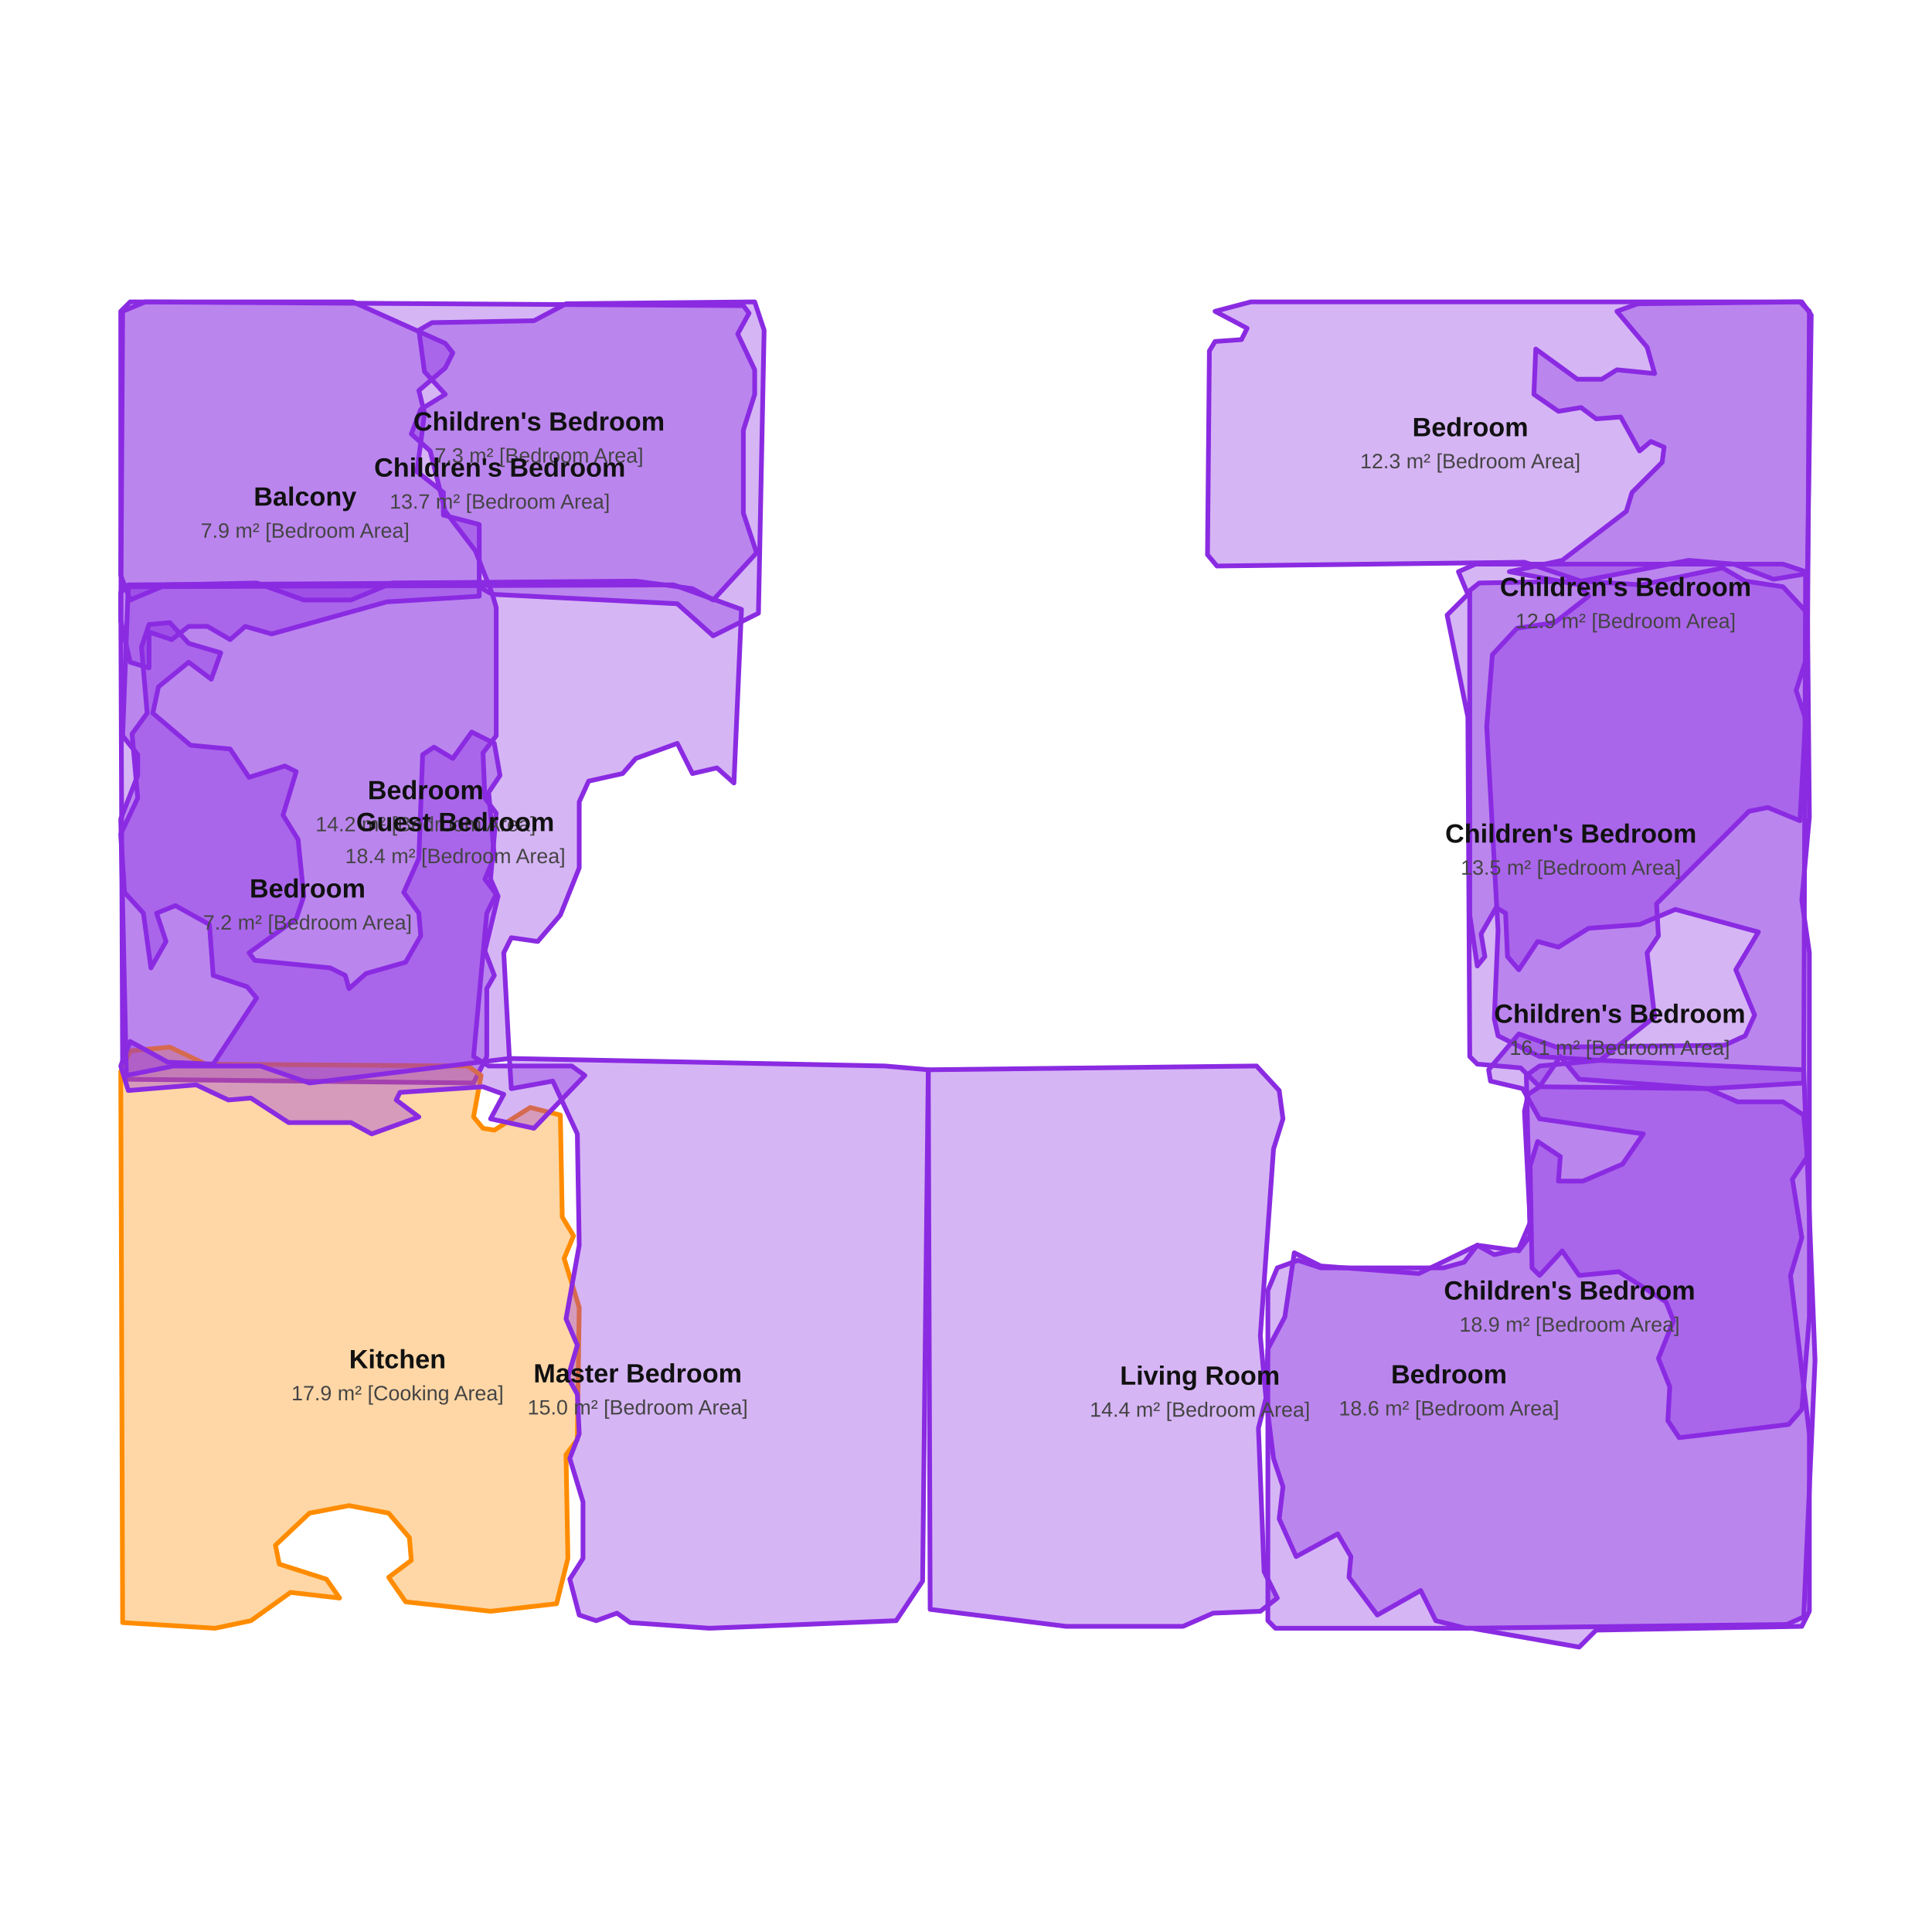
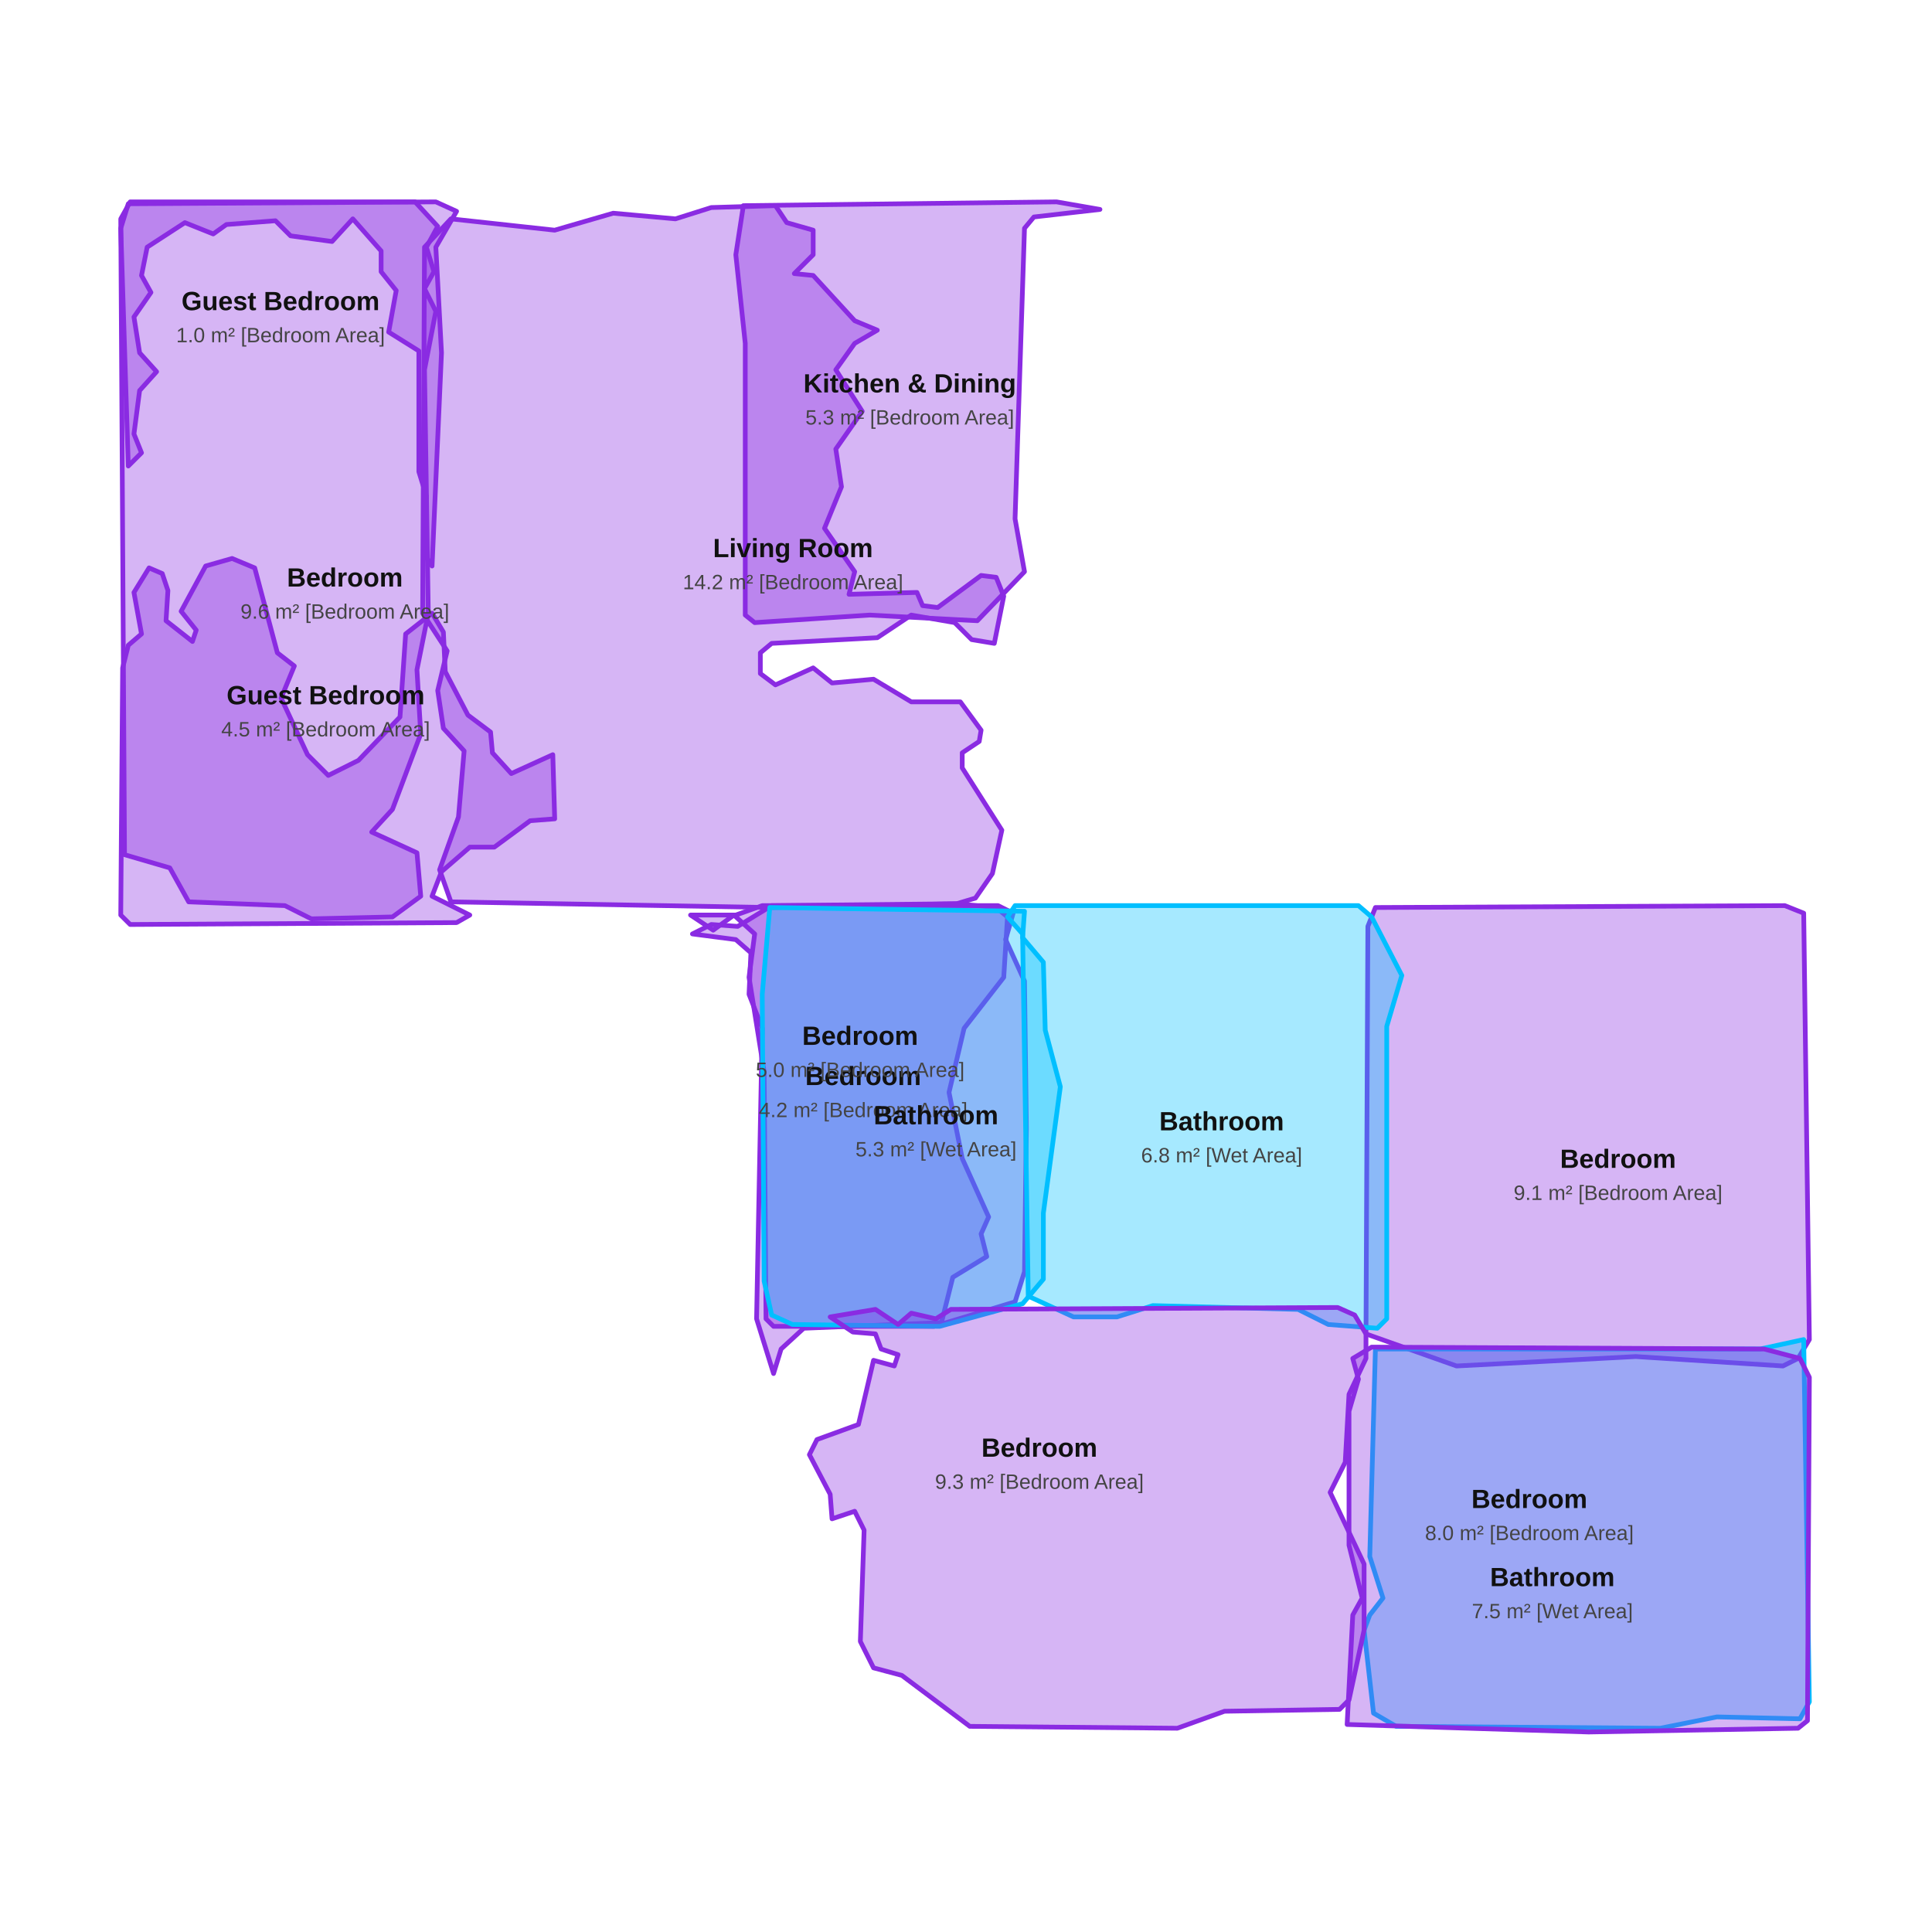
<svg xmlns="http://www.w3.org/2000/svg" viewBox="0 0 1024 1024" width="1024" height="1024" style="background-color: #FAFAFA;">
  <defs>
    <style>
      .room-poly { stroke-width: 2.5; stroke-linejoin: round; stroke-linecap: round; fill-opacity: 0.35; }
      .room-poly:hover { fill-opacity: 0.65; stroke-width: 3.5; cursor: pointer; }
      .room-label { font-family: "Segoe UI", Arial, sans-serif; font-size: 14px; font-weight: bold; fill: #111; text-anchor: middle; }
      .room-sub { font-family: "Segoe UI", Arial, sans-serif; font-size: 11px; fill: #444; text-anchor: middle; }
    </style>
  </defs>
  <g id="HomeVerse_Rooms">
-     <polygon points="68.0,310.0 64.0,314.0 65.0,572.0 251.0,574.0 258.0,560.0 258.0,524.0 262.0,517.0 257.0,504.0 264.0,475.0 260.0,466.0 263.0,431.0 257.0,423.0 256.0,399.0 263.0,390.0 263.0,322.0 261.0,315.0 252.0,310.0 238.0,309.0" fill="#8A2BE2" stroke="#8A2BE2" class="room-poly" id="room_9">
+     <polygon points="528.0,481.0 507.0,479.0 409.0,480.0 391.0,491.0 377.0,490.0 367.0,495.0 390.0,498.0 398.0,505.0 397.0,527.0 404.0,545.0 401.0,699.0 410.0,728.0 414.0,715.0 426.0,704.0 499.0,701.0 505.0,677.0 523.0,666.0 520.0,654.0 524.0,645.0 510.0,614.0 503.0,579.0 511.0,545.0 532.0,518.0 534.0,486.0" fill="#8A2BE2" stroke="#8A2BE2" class="room-poly" id="room_1">
      </polygon>
-     <polygon points="784.0,309.0 779.0,313.0 779.0,485.0 783.0,512.0 787.0,507.0 785.0,495.0 793.0,481.0 798.0,484.0 799.0,507.0 805.0,514.0 815.0,499.0 826.0,502.0 842.0,492.0 869.0,490.0 888.0,482.0 932.0,494.0 920.0,514.0 930.0,538.0 925.0,549.0 914.0,554.0 825.0,555.0 805.0,548.0 789.0,567.0 790.0,573.0 807.0,577.0 816.0,593.0 871.0,601.0 860.0,617.0 839.0,626.0 826.0,626.0 827.0,613.0 815.0,605.0 811.0,618.0 812.0,672.0 816.0,676.0 828.0,663.0 837.0,676.0 858.0,674.0 883.0,690.0 887.0,700.0 879.0,720.0 885.0,735.0 884.0,753.0 890.0,762.0 948.0,755.0 955.0,747.0 959.0,698.0 959.0,505.0 955.0,477.0 959.0,433.0 958.0,325.0 945.0,311.0 925.0,308.0 913.0,301.0 870.0,310.0 838.0,308.0" fill="#8A2BE2" stroke="#8A2BE2" class="room-poly" id="room_14">
+     <polygon points="729.0,481.0 725.0,491.0 724.0,707.0 772.0,724.0 867.0,719.0 945.0,724.0 953.0,720.0 959.0,710.0 956.0,484.0 946.0,480.0" fill="#8A2BE2" stroke="#8A2BE2" class="room-poly" id="room_14">
      </polygon>
-     <polygon points="686.0,664.0 681.0,698.0 672.0,715.0 671.0,741.0 675.0,773.0 680.0,788.0 678.0,805.0 687.0,825.0 709.0,813.0 716.0,825.0 715.0,836.0 730.0,856.0 753.0,843.0 761.0,859.0 777.0,863.0 947.0,861.0 956.0,857.0 962.0,721.0 956.0,567.0 848.0,562.0 816.0,565.0 809.0,570.0 811.0,655.0 805.0,663.0 783.0,660.0 752.0,675.0 700.0,671.0" fill="#8A2BE2" stroke="#8A2BE2" class="room-poly" id="room_20">
+     <polygon points="366.0,485.0 378.0,493.0 389.0,485.0 400.0,495.0 397.0,518.0 405.0,568.0 406.0,699.0 410.0,703.0 495.0,703.0 538.0,690.0 543.0,674.0 544.0,598.0 543.0,520.0 533.0,498.0 537.0,484.0 529.0,480.0 404.0,480.0 390.0,485.0" fill="#8A2BE2" stroke="#8A2BE2" class="room-poly" id="room_16">
      </polygon>
-     <polygon points="69.0,557.0 64.0,568.0 65.0,860.0 114.0,863.0 133.0,859.0 154.0,844.0 180.0,847.0 173.0,837.0 148.0,829.0 146.0,819.0 164.0,802.0 185.0,798.0 206.0,802.0 217.0,815.0 218.0,827.0 206.0,836.0 215.0,849.0 260.0,854.0 295.0,850.0 301.0,826.0 300.0,771.0 306.0,763.0 307.0,693.0 299.0,667.0 304.0,655.0 298.0,645.0 297.0,591.0 281.0,587.0 262.0,599.0 256.0,598.0 251.0,592.0 255.0,570.0 248.0,565.0 109.0,564.0 90.0,555.0" fill="#FF8C00" stroke="#FF8C00" class="room-poly" id="room_21">
+     <polygon points="956.0,710.0 933.0,715.0 729.0,715.0 726.0,825.0 733.0,847.0 726.0,856.0 723.0,864.0 728.0,908.0 740.0,915.0 880.0,916.0 910.0,910.0 954.0,911.0 959.0,902.0" fill="#00BFFF" stroke="#00BFFF" class="room-poly" id="room_20">
      </polygon>
-     <polygon points="222.0,175.0 225.0,197.0 236.0,209.0 223.0,217.0 218.0,230.0 228.0,239.0 236.0,271.0 252.0,292.0 261.0,315.0 359.0,320.0 378.0,337.0 402.0,325.0 405.0,175.0 400.0,160.0 300.0,161.0 283.0,170.0 229.0,171.0" fill="#8A2BE2" stroke="#8A2BE2" class="room-poly" id="room_22">
+     <polygon points="411.0,109.0 377.0,110.0 358.0,116.0 325.0,113.0 294.0,122.0 239.0,116.0 225.0,131.0 224.0,325.0 237.0,345.0 232.0,366.0 235.0,386.0 246.0,398.0 243.0,433.0 233.0,461.0 239.0,478.0 408.0,481.0 507.0,479.0 517.0,476.0 526.0,463.0 531.0,440.0 510.0,407.0 510.0,399.0 519.0,393.0 520.0,387.0 509.0,372.0 483.0,372.0 463.0,360.0 441.0,362.0 431.0,354.0 411.0,363.0 403.0,357.0 403.0,346.0 409.0,341.0 465.0,338.0 483.0,326.0 506.0,330.0 515.0,339.0 527.0,341.0 532.0,316.0 528.0,306.0 520.0,305.0 497.0,322.0 489.0,321.0 486.0,314.0 450.0,315.0 453.0,303.0 437.0,280.0 446.0,258.0 443.0,238.0 457.0,218.0 443.0,196.0 453.0,182.0 465.0,175.0 453.0,170.0 431.0,146.0 421.0,145.0 431.0,135.0 431.0,122.0 417.0,118.0" fill="#8A2BE2" stroke="#8A2BE2" class="room-poly" id="room_22">
      </polygon>
-     <polygon points="64.0,165.0 64.0,305.0 69.0,318.0 88.0,310.0 136.0,309.0 161.0,318.0 186.0,318.0 208.0,309.0 337.0,308.0 367.0,312.0 378.0,318.0 401.0,293.0 394.0,272.0 394.0,228.0 400.0,209.0 400.0,196.0 391.0,177.0 397.0,166.0 394.0,162.0 69.0,160.0" fill="#8A2BE2" stroke="#8A2BE2" class="room-poly" id="room_24">
+     <polygon points="538.0,480.0 534.0,486.0 542.0,495.0 545.0,687.0 569.0,698.0 592.0,698.0 611.0,692.0 688.0,694.0 704.0,702.0 730.0,704.0 735.0,699.0 735.0,544.0 743.0,517.0 727.0,486.0 720.0,480.0" fill="#00BFFF" stroke="#00BFFF" class="room-poly" id="room_23">
      </polygon>
-     <polygon points="773.0,303.0 778.0,315.0 767.0,326.0 778.0,380.0 779.0,560.0 783.0,564.0 806.0,566.0 816.0,576.0 827.0,560.0 837.0,572.0 905.0,577.0 956.0,574.0 957.0,303.0 945.0,299.0 782.0,299.0" fill="#8A2BE2" stroke="#8A2BE2" class="room-poly" id="room_25">
+     <polygon points="68.0,108.0 64.0,121.0 68.0,247.0 75.0,240.0 71.0,230.0 74.0,207.0 83.0,197.0 74.0,187.0 71.0,168.0 80.0,155.0 75.0,146.0 78.0,131.0 98.0,118.0 113.0,124.0 120.0,119.0 146.0,117.0 154.0,125.0 176.0,128.0 187.0,116.0 202.0,133.0 202.0,144.0 210.0,154.0 206.0,176.0 222.0,186.0 222.0,250.0 226.0,263.0 225.0,294.0 229.0,300.0 234.0,187.0 231.0,131.0 242.0,112.0 231.0,107.0" fill="#8A2BE2" stroke="#8A2BE2" class="room-poly" id="room_24">
      </polygon>
-     <polygon points="954.0,160.0 868.0,161.0 857.0,165.0 873.0,184.0 877.0,198.0 857.0,196.0 849.0,201.0 836.0,201.0 814.0,185.0 813.0,209.0 826.0,218.0 838.0,216.0 846.0,222.0 859.0,221.0 869.0,239.0 875.0,234.0 882.0,237.0 881.0,245.0 865.0,261.0 862.0,271.0 828.0,297.0 800.0,303.0 837.0,310.0 842.0,316.0 824.0,330.0 804.0,333.0 791.0,347.0 788.0,385.0 794.0,493.0 792.0,540.0 794.0,549.0 816.0,560.0 848.0,562.0 877.0,539.0 873.0,505.0 879.0,496.0 878.0,479.0 927.0,430.0 937.0,428.0 954.0,435.0 957.0,381.0 952.0,366.0 958.0,347.0 959.0,165.0" fill="#8A2BE2" stroke="#8A2BE2" class="room-poly" id="room_27">
+     <polygon points="394.0,109.0 390.0,135.0 395.0,182.0 395.0,326.0 400.0,330.0 461.0,326.0 518.0,329.0 543.0,303.0 538.0,275.0 543.0,121.0 548.0,115.0 583.0,111.0 560.0,107.0" fill="#8A2BE2" stroke="#8A2BE2" class="room-poly" id="room_28">
      </polygon>
-     <polygon points="65.0,165.0 64.0,329.0 69.0,351.0 79.0,354.0 79.0,335.0 91.0,339.0 100.0,332.0 110.0,332.0 122.0,339.0 130.0,332.0 144.0,336.0 205.0,319.0 254.0,316.0 254.0,278.0 235.0,273.0 235.0,261.0 221.0,250.0 225.0,219.0 222.0,207.0 236.0,195.0 240.0,187.0 236.0,182.0 187.0,160.0 77.0,160.0" fill="#8A2BE2" stroke="#8A2BE2" class="room-poly" id="room_29">
+     <polygon points="69.0,107.0 64.0,116.0 66.0,453.0 90.0,460.0 100.0,478.0 151.0,480.0 165.0,487.0 208.0,486.0 223.0,475.0 221.0,452.0 197.0,441.0 208.0,429.0 223.0,389.0 221.0,355.0 227.0,325.0 225.0,196.0 231.0,165.0 225.0,153.0 230.0,144.0 226.0,131.0 232.0,120.0 220.0,107.0" fill="#8A2BE2" stroke="#8A2BE2" class="room-poly" id="room_29">
      </polygon>
-     <polygon points="644.0,165.0 661.0,174.0 658.0,180.0 644.0,181.0 641.0,186.0 640.0,294.0 645.0,300.0 808.0,298.0 838.0,308.0 895.0,297.0 919.0,299.0 940.0,307.0 958.0,304.0 960.0,167.0 955.0,160.0 663.0,160.0" fill="#8A2BE2" stroke="#8A2BE2" class="room-poly" id="room_31">
+     <polygon points="717.0,720.0 720.0,731.0 715.0,748.0 715.0,819.0 722.0,847.0 717.0,856.0 714.0,914.0 842.0,918.0 953.0,916.0 958.0,912.0 959.0,730.0 954.0,720.0 935.0,715.0 727.0,714.0" fill="#8A2BE2" stroke="#8A2BE2" class="room-poly" id="room_33">
      </polygon>
-     <polygon points="956.0,591.0 945.0,584.0 921.0,584.0 905.0,577.0 816.0,576.0 810.0,580.0 808.0,589.0 811.0,648.0 805.0,662.0 792.0,665.0 783.0,660.0 776.0,669.0 765.0,672.0 700.0,672.0 688.0,668.0 677.0,672.0 672.0,684.0 672.0,859.0 676.0,863.0 780.0,863.0 837.0,873.0 846.0,864.0 955.0,862.0 959.0,854.0 959.0,760.0 949.0,676.0 955.0,656.0 950.0,625.0 958.0,613.0" fill="#8A2BE2" stroke="#8A2BE2" class="room-poly" id="room_33">
+     <polygon points="408.0,481.0 404.0,527.0 405.0,679.0 409.0,697.0 420.0,702.0 498.0,703.0 542.0,691.0 553.0,678.0 553.0,643.0 562.0,576.0 554.0,546.0 553.0,510.0 542.0,497.0 543.0,483.0" fill="#00BFFF" stroke="#00BFFF" class="room-poly" id="room_34">
      </polygon>
-     <polygon points="270.0,561.0 271.0,577.0 293.0,573.0 306.0,601.0 307.0,660.0 300.0,699.0 306.0,713.0 301.0,730.0 306.0,739.0 307.0,760.0 302.0,773.0 309.0,796.0 309.0,826.0 302.0,837.0 307.0,856.0 316.0,859.0 327.0,855.0 334.0,860.0 376.0,863.0 475.0,859.0 489.0,838.0 492.0,567.0 469.0,565.0" fill="#8A2BE2" stroke="#8A2BE2" class="room-poly" id="room_35">
+     <polygon points="79.0,301.0 71.0,314.0 75.0,336.0 68.0,342.0 65.0,354.0 64.0,485.0 69.0,490.0 242.0,489.0 249.0,485.0 229.0,475.0 234.0,462.0 249.0,449.0 262.0,449.0 281.0,435.0 294.0,434.0 293.0,400.0 271.0,410.0 261.0,399.0 260.0,388.0 248.0,379.0 236.0,356.0 235.0,335.0 229.0,325.0 215.0,336.0 212.0,380.0 190.0,403.0 174.0,411.0 163.0,400.0 149.0,370.0 156.0,353.0 147.0,346.0 135.0,301.0 123.0,296.0 109.0,300.0 96.0,324.0 104.0,334.0 102.0,340.0 88.0,329.0 89.0,313.0 86.0,304.0" fill="#8A2BE2" stroke="#8A2BE2" class="room-poly" id="room_37">
      </polygon>
-     <polygon points="67.0,570.0 92.0,565.0 138.0,565.0 164.0,574.0 270.0,561.0 267.0,505.0 271.0,497.0 285.0,499.0 297.0,485.0 307.0,460.0 307.0,425.0 312.0,414.0 330.0,410.0 337.0,402.0 359.0,394.0 367.0,410.0 380.0,407.0 389.0,415.0 393.0,323.0 357.0,310.0 68.0,311.0 65.0,390.0 73.0,400.0 73.0,411.0 64.0,434.0" fill="#8A2BE2" stroke="#8A2BE2" class="room-poly" id="room_37">
-       </polygon>
-     <polygon points="79.0,331.0 75.0,343.0 78.0,378.0 70.0,389.0 73.0,423.0 64.0,442.0 66.0,473.0 76.0,484.0 80.0,513.0 88.0,499.0 83.0,484.0 93.0,480.0 111.0,490.0 113.0,517.0 131.0,523.0 136.0,529.0 113.0,564.0 89.0,563.0 69.0,552.0 64.0,565.0 68.0,578.0 104.0,575.0 121.0,583.0 133.0,582.0 153.0,595.0 186.0,595.0 197.0,601.0 222.0,592.0 210.0,583.0 212.0,579.0 256.0,576.0 267.0,580.0 260.0,593.0 283.0,598.0 310.0,570.0 303.0,565.0 259.0,565.0 251.0,560.0 258.0,484.0 263.0,474.0 257.0,466.0 262.0,454.0 259.0,420.0 265.0,411.0 262.0,394.0 250.0,388.0 240.0,402.0 230.0,396.0 224.0,400.0 222.0,455.0 214.0,473.0 222.0,484.0 223.0,496.0 215.0,510.0 194.0,516.0 185.0,524.0 183.0,517.0 175.0,513.0 135.0,509.0 132.0,505.0 157.0,487.0 161.0,475.0 158.0,445.0 150.0,432.0 157.0,409.0 151.0,406.0 132.0,412.0 122.0,397.0 101.0,395.0 81.0,378.0 84.0,364.0 100.0,351.0 112.0,360.0 117.0,346.0 100.0,341.0 90.0,330.0" fill="#8A2BE2" stroke="#8A2BE2" class="room-poly" id="room_38">
-       </polygon>
-     <polygon points="492.0,567.0 493.0,853.0 565.0,862.0 627.0,862.0 643.0,855.0 668.0,854.0 677.0,847.0 670.0,833.0 667.0,757.0 671.0,741.0 668.0,708.0 675.0,609.0 680.0,593.0 678.0,578.0 666.0,565.0" fill="#8A2BE2" stroke="#8A2BE2" class="room-poly" id="room_39">
+     <polygon points="440.0,698.0 452.0,706.0 464.0,707.0 467.0,715.0 476.0,718.0 474.0,724.0 463.0,721.0 455.0,755.0 433.0,763.0 429.0,771.0 440.0,792.0 441.0,805.0 453.0,801.0 458.0,811.0 456.0,870.0 463.0,884.0 478.0,888.0 514.0,915.0 624.0,916.0 649.0,907.0 710.0,906.0 715.0,901.0 723.0,864.0 723.0,829.0 705.0,791.0 713.0,775.0 715.0,739.0 724.0,720.0 724.0,707.0 718.0,697.0 709.0,693.0 504.0,694.0 496.0,699.0 483.0,696.0 476.0,702.0 464.0,694.0" fill="#8A2BE2" stroke="#8A2BE2" class="room-poly" id="room_39">
      </polygon>
  </g>
  <g id="HomeVerse_Labels">
-     <text x="225.6" y="423.6" class="room-label">Bedroom</text>
-     <text x="225.6" y="440.6" class="room-sub">14.2 m² [Bedroom Area]</text>
-     <text x="858.5" y="542.1" class="room-label">Children's Bedroom</text>
-     <text x="858.5" y="559.1" class="room-sub">16.1 m² [Bedroom Area]</text>
-     <text x="768.0" y="733.2" class="room-label">Bedroom</text>
-     <text x="768.0" y="750.2" class="room-sub">18.6 m² [Bedroom Area]</text>
-     <text x="210.7" y="725.2" class="room-label">Kitchen</text>
-     <text x="210.7" y="742.2" class="room-sub">17.9 m² [Cooking Area]</text>
-     <text x="285.7" y="228.2" class="room-label">Children's Bedroom</text>
-     <text x="285.7" y="245.2" class="room-sub">7.3 m² [Bedroom Area]</text>
-     <text x="264.9" y="252.6" class="room-label">Children's Bedroom</text>
-     <text x="264.9" y="269.6" class="room-sub">13.7 m² [Bedroom Area]</text>
-     <text x="832.6" y="446.6" class="room-label">Children's Bedroom</text>
-     <text x="832.6" y="463.6" class="room-sub">13.5 m² [Bedroom Area]</text>
-     <text x="861.6" y="315.9" class="room-label">Children's Bedroom</text>
-     <text x="861.6" y="332.9" class="room-sub">12.9 m² [Bedroom Area]</text>
-     <text x="161.7" y="268.0" class="room-label">Balcony</text>
-     <text x="161.7" y="285.0" class="room-sub">7.9 m² [Bedroom Area]</text>
-     <text x="779.3" y="231.2" class="room-label">Bedroom</text>
-     <text x="779.3" y="248.2" class="room-sub">12.3 m² [Bedroom Area]</text>
-     <text x="831.9" y="688.8" class="room-label">Children's Bedroom</text>
-     <text x="831.9" y="705.8" class="room-sub">18.9 m² [Bedroom Area]</text>
-     <text x="338.0" y="732.7" class="room-label">Master Bedroom</text>
-     <text x="338.0" y="749.7" class="room-sub">15.0 m² [Bedroom Area]</text>
-     <text x="241.3" y="440.5" class="room-label">Guest Bedroom</text>
-     <text x="241.3" y="457.5" class="room-sub">18.4 m² [Bedroom Area]</text>
-     <text x="163.0" y="475.7" class="room-label">Bedroom</text>
-     <text x="163.0" y="492.7" class="room-sub">7.2 m² [Bedroom Area]</text>
-     <text x="636.0" y="733.9" class="room-label">Living Room</text>
-     <text x="636.0" y="750.9" class="room-sub">14.4 m² [Bedroom Area]</text>
+     <text x="457.5" y="575.1" class="room-label">Bedroom</text>
+     <text x="457.5" y="592.1" class="room-sub">4.2 m² [Bedroom Area]</text>
+     <text x="857.6" y="619.0" class="room-label">Bedroom</text>
+     <text x="857.6" y="636.0" class="room-sub">9.1 m² [Bedroom Area]</text>
+     <text x="455.9" y="553.8" class="room-label">Bedroom</text>
+     <text x="455.9" y="570.8" class="room-sub">5.0 m² [Bedroom Area]</text>
+     <text x="822.8" y="840.7" class="room-label">Bathroom</text>
+     <text x="822.8" y="857.7" class="room-sub">7.5 m² [Wet Area]</text>
+     <text x="420.3" y="295.3" class="room-label">Living Room</text>
+     <text x="420.3" y="312.3" class="room-sub">14.2 m² [Bedroom Area]</text>
+     <text x="647.5" y="599.1" class="room-label">Bathroom</text>
+     <text x="647.5" y="616.1" class="room-sub">6.8 m² [Wet Area]</text>
+     <text x="148.7" y="164.4" class="room-label">Guest Bedroom</text>
+     <text x="148.7" y="181.4" class="room-sub">1.0 m² [Bedroom Area]</text>
+     <text x="482.2" y="208.0" class="room-label">Kitchen &amp; Dining</text>
+     <text x="482.2" y="225.0" class="room-sub">5.3 m² [Bedroom Area]</text>
+     <text x="182.8" y="310.9" class="room-label">Bedroom</text>
+     <text x="182.8" y="327.9" class="room-sub">9.6 m² [Bedroom Area]</text>
+     <text x="810.6" y="799.3" class="room-label">Bedroom</text>
+     <text x="810.6" y="816.3" class="room-sub">8.0 m² [Bedroom Area]</text>
+     <text x="496.1" y="595.9" class="room-label">Bathroom</text>
+     <text x="496.1" y="612.9" class="room-sub">5.3 m² [Wet Area]</text>
+     <text x="172.6" y="373.3" class="room-label">Guest Bedroom</text>
+     <text x="172.6" y="390.3" class="room-sub">4.5 m² [Bedroom Area]</text>
+     <text x="550.9" y="772.1" class="room-label">Bedroom</text>
+     <text x="550.9" y="789.1" class="room-sub">9.3 m² [Bedroom Area]</text>
  </g>
</svg>
